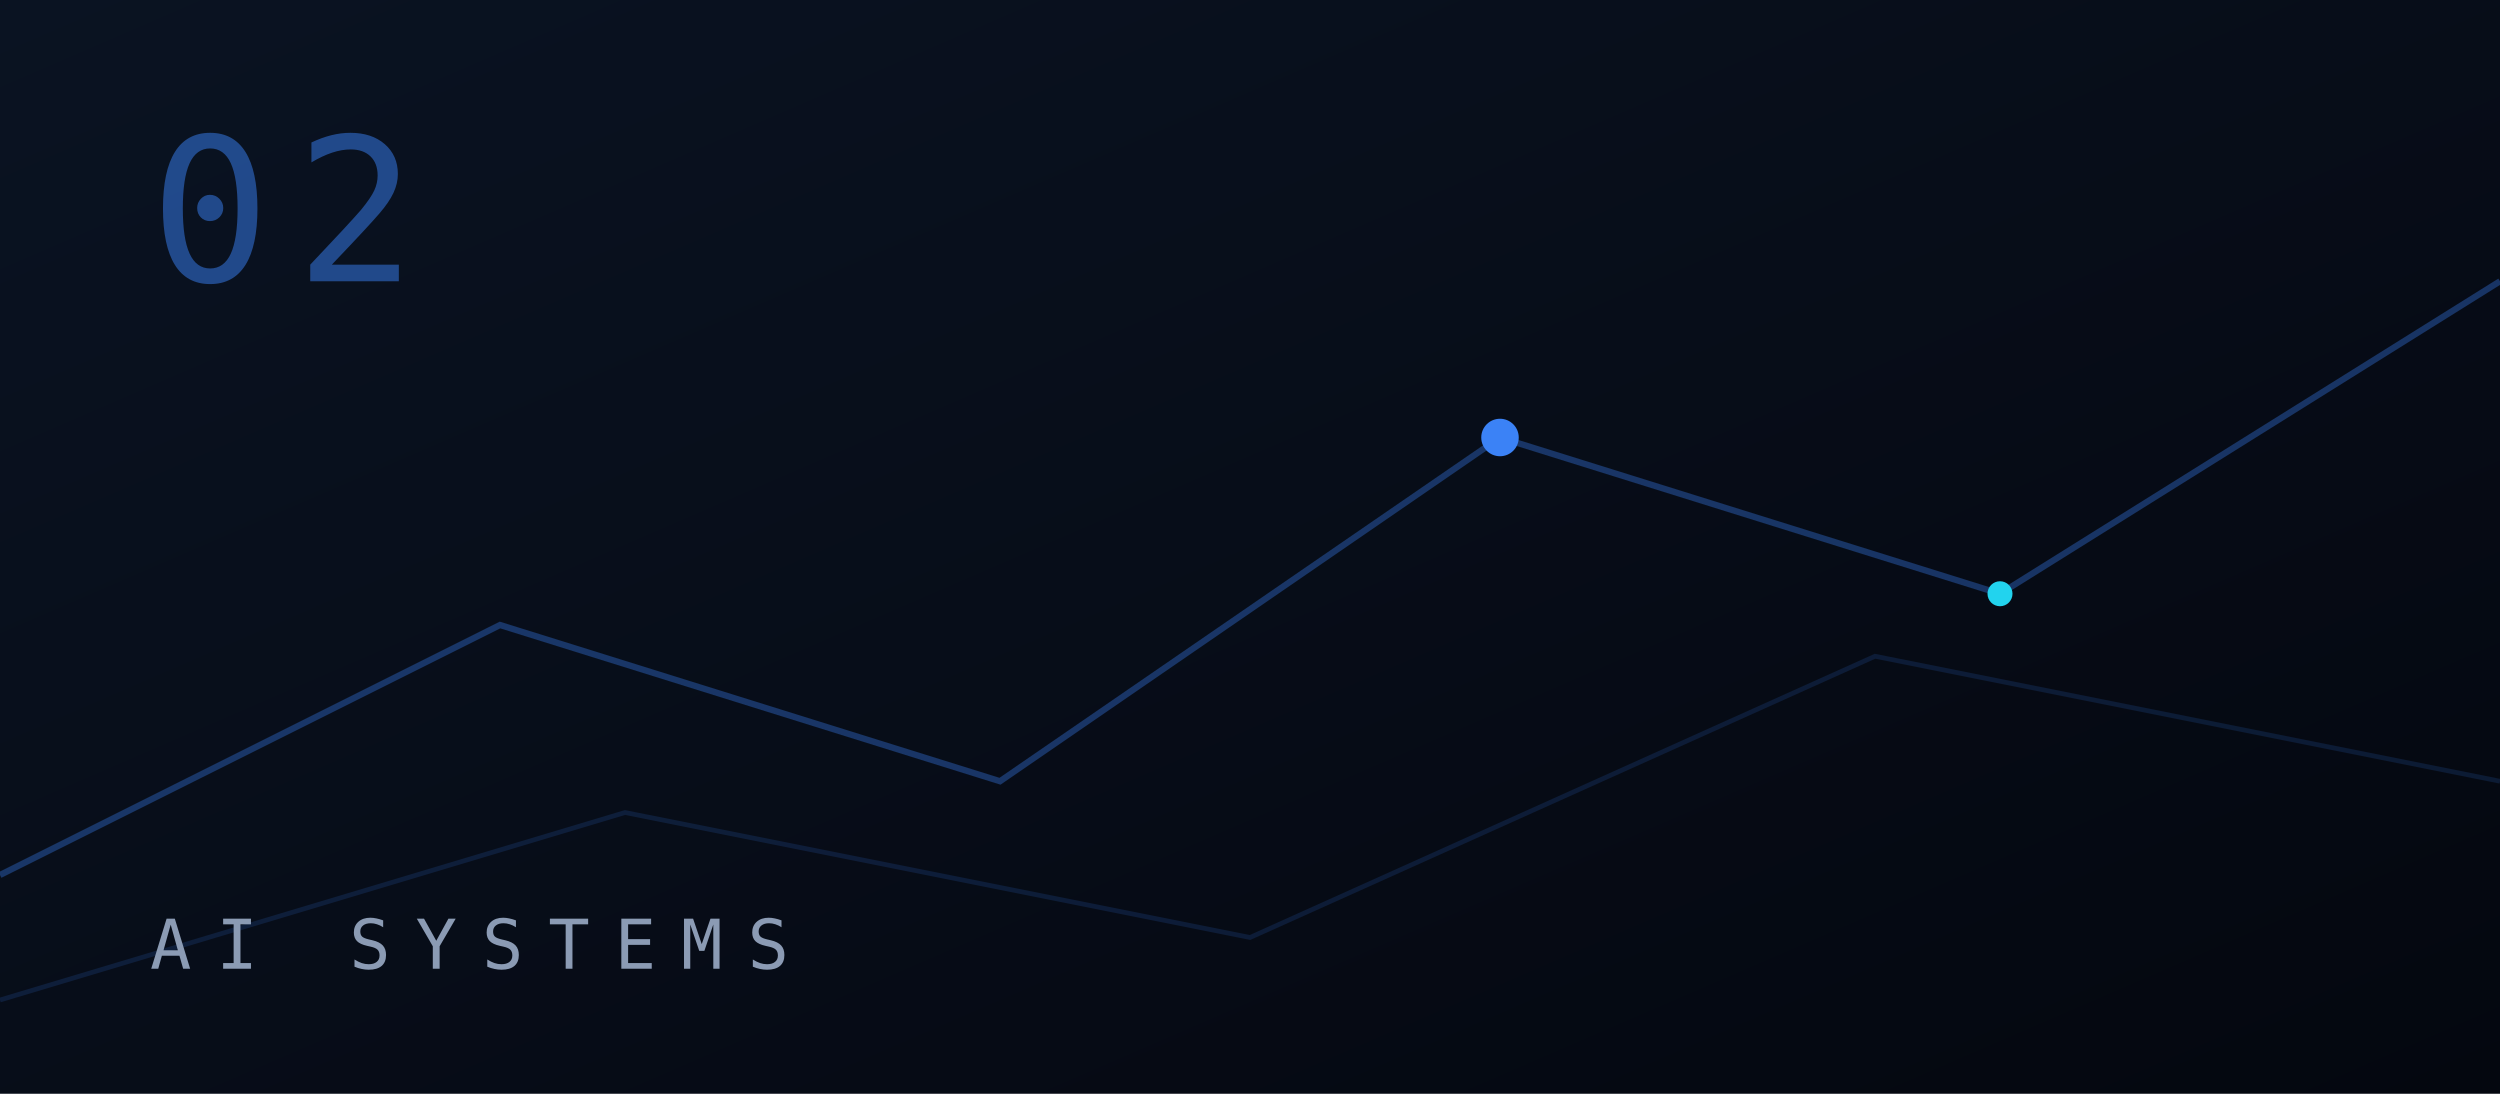
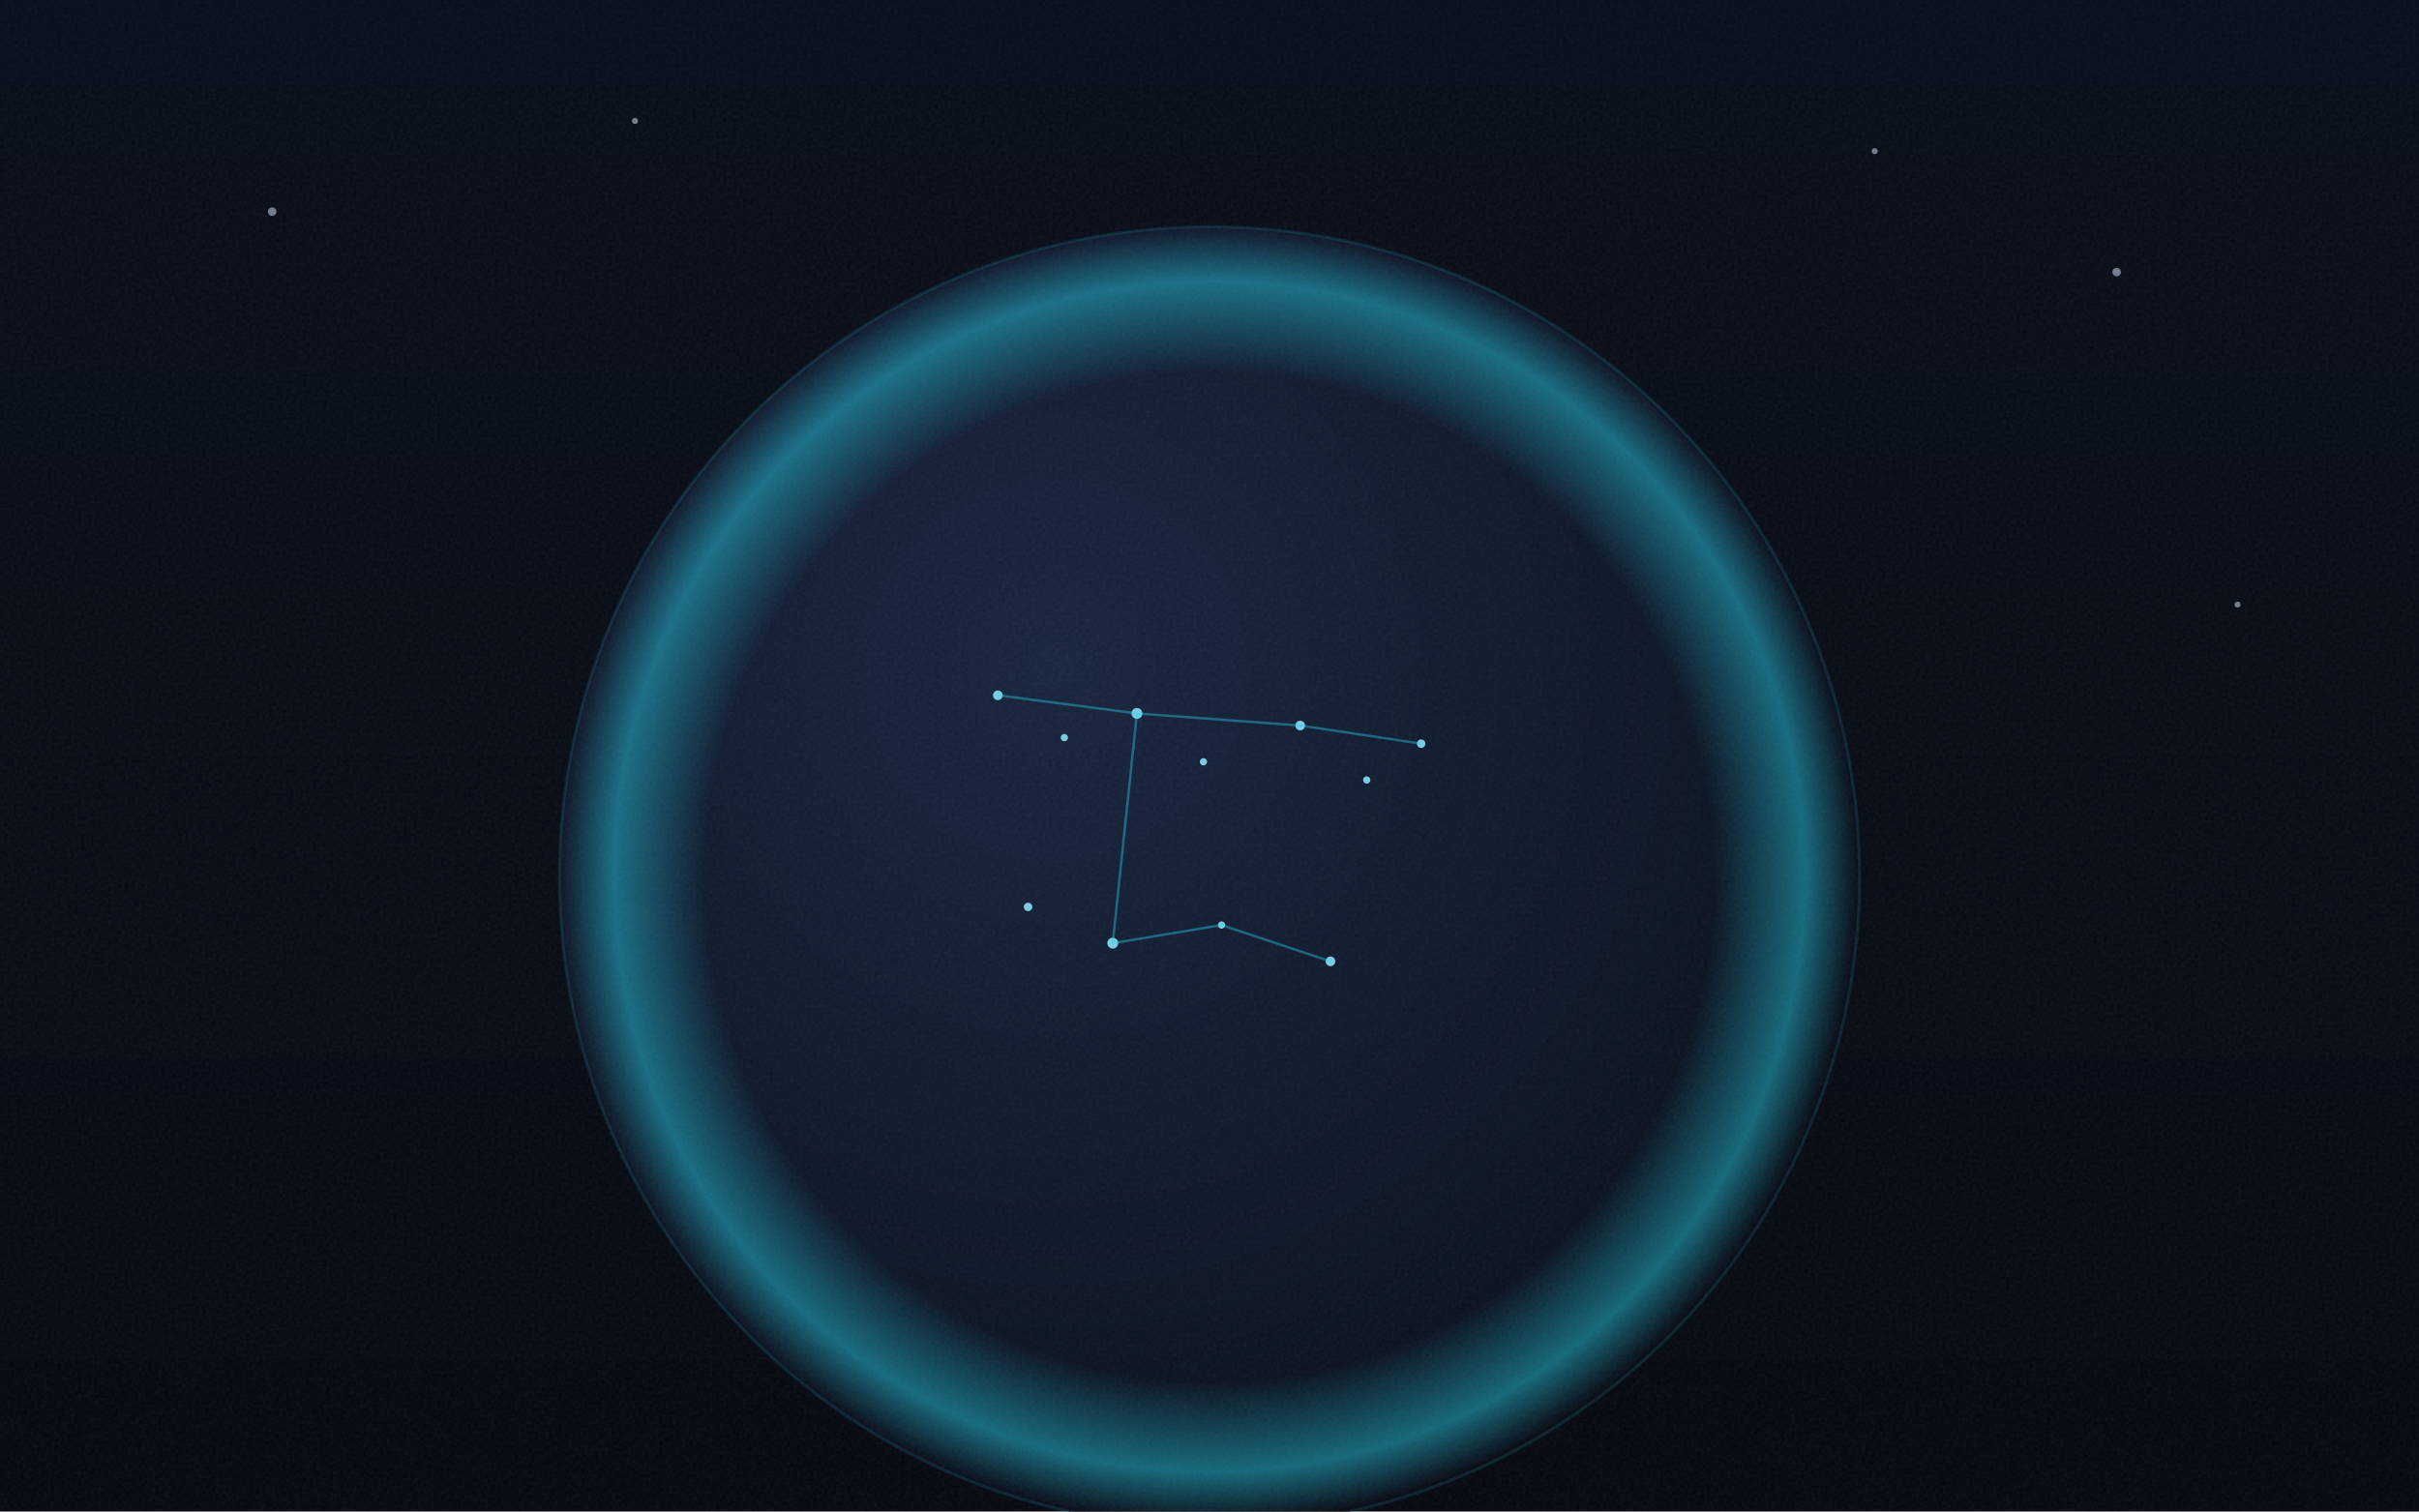
- <svg xmlns="http://www.w3.org/2000/svg" viewBox="0 0 800 350">
+ <svg xmlns="http://www.w3.org/2000/svg" viewBox="0 0 800 500" preserveAspectRatio="xMidYMid slice">
  <defs>
-     <linearGradient id="p" x1="0" y1="0" x2="1" y2="1">
-       <stop offset="0%" stop-color="#0a1322" />
-       <stop offset="100%" stop-color="#04070f" />
+     <linearGradient id="bg2" x1="0" y1="0" x2="0" y2="1">
+       <stop offset="0" stop-color="#060c18" />
+       <stop offset="1" stop-color="#04070f" />
    </linearGradient>
+     <radialGradient id="sphere" cx="0.38" cy="0.34" r="0.75">
+       <stop offset="0" stop-color="#16233d" />
+       <stop offset="0.7" stop-color="#0a1322" />
+       <stop offset="1" stop-color="#04070f" />
+     </radialGradient>
+     <radialGradient id="rim" cx="0.5" cy="0.5" r="0.5">
+       <stop offset="0.78" stop-color="#22d3ee" stop-opacity="0" />
+       <stop offset="0.92" stop-color="#22d3ee" stop-opacity="0.45" />
+       <stop offset="1" stop-color="#22d3ee" stop-opacity="0" />
+     </radialGradient>
+     <filter id="g2">
+       <feTurbulence type="fractalNoise" baseFrequency="0.9" numOctaves="2" stitchTiles="stitch" />
+       <feColorMatrix type="matrix" values="0 0 0 0 1  0 0 0 0 1  0 0 0 0 1  0 0 0 0.05 0" />
+     </filter>
  </defs>
-   <rect width="800" height="350" fill="url(#p)" />
-   <g stroke="#3b82f6" stroke-opacity="0.35" fill="none">
-     <path d="M0 280 L160 200 L320 250 L480 140 L640 190 L800 90" stroke-width="2" />
-     <path d="M0 320 L200 260 L400 300 L600 210 L800 250" stroke-opacity="0.15" stroke-width="1.5" />
+   <rect width="800" height="500" fill="url(#bg2)" />
+   <g fill="#dbeafe" opacity="0.5">
+     <circle cx="90" cy="70" r="1.4" />
+     <circle cx="210" cy="40" r="1" />
+     <circle cx="700" cy="90" r="1.4" />
+     <circle cx="620" cy="50" r="1" />
+     <circle cx="740" cy="200" r="1" />
  </g>
-   <circle cx="480" cy="140" r="6" fill="#3b82f6" />
-   <circle cx="640" cy="190" r="4" fill="#22d3ee" />
-   <text x="48" y="90" font-family="monospace" font-size="64" letter-spacing="8" fill="#3b82f6" fill-opacity="0.5">02</text>
-   <text x="48" y="310" font-family="monospace" font-size="22" letter-spacing="8" fill="#8b9bb4">AI SYSTEMS</text>
+   <circle cx="400" cy="290" r="215" fill="url(#sphere)" />
+   <circle cx="400" cy="290" r="215" fill="url(#rim)" />
+   <g fill="#8be9ff" opacity="0.85">
+     <circle cx="330" cy="230" r="1.6" />
+     <circle cx="352" cy="244" r="1.2" />
+     <circle cx="376" cy="236" r="1.8" />
+     <circle cx="398" cy="252" r="1.2" />
+     <circle cx="430" cy="240" r="1.6" />
+     <circle cx="452" cy="258" r="1.2" />
+     <circle cx="470" cy="246" r="1.4" />
+     <circle cx="340" cy="300" r="1.4" />
+     <circle cx="368" cy="312" r="1.8" />
+     <circle cx="404" cy="306" r="1.2" />
+     <circle cx="440" cy="318" r="1.6" />
+   </g>
+   <g stroke="#22d3ee" stroke-width="0.8" opacity="0.4" fill="none">
+     <path d="M330 230 L376 236 L430 240 L470 246" />
+     <path d="M368 312 L404 306 L440 318" />
+     <path d="M376 236 L368 312" />
+   </g>
+   <ellipse cx="400" cy="290" rx="215" ry="215" fill="none" stroke="#22d3ee" stroke-opacity="0.12" />
+   <rect width="800" height="500" filter="url(#g2)" />
</svg>
